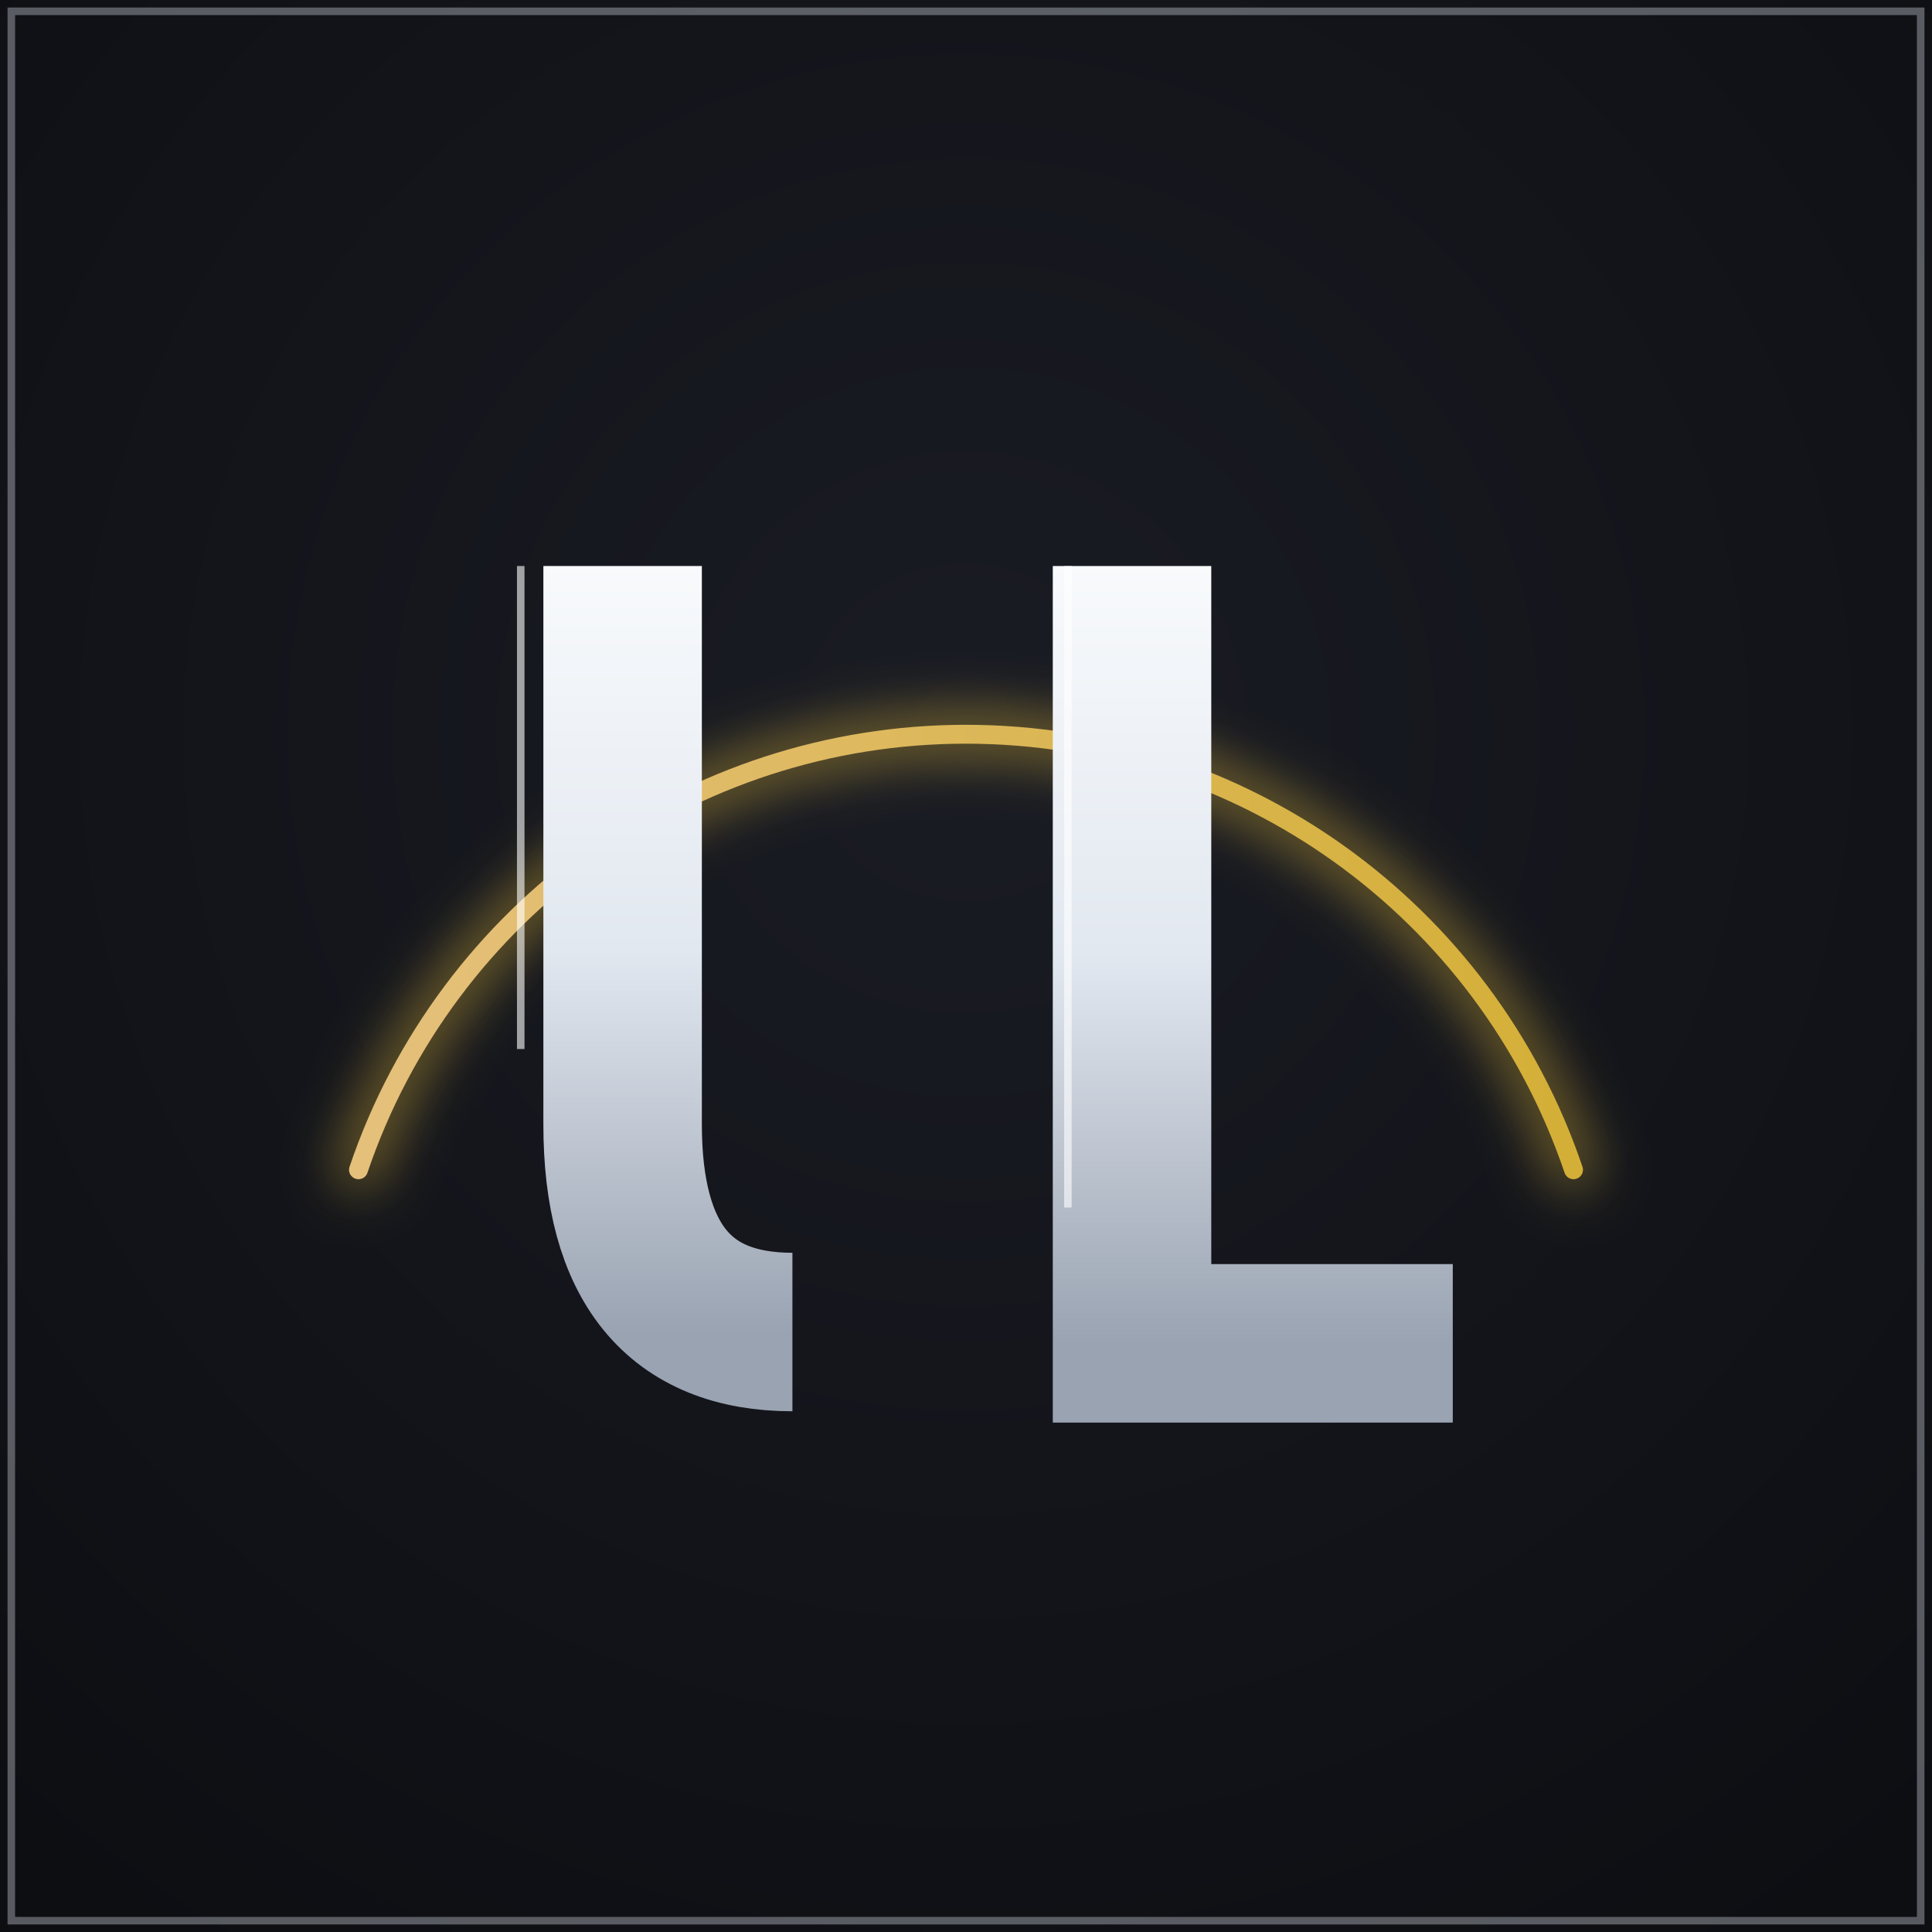
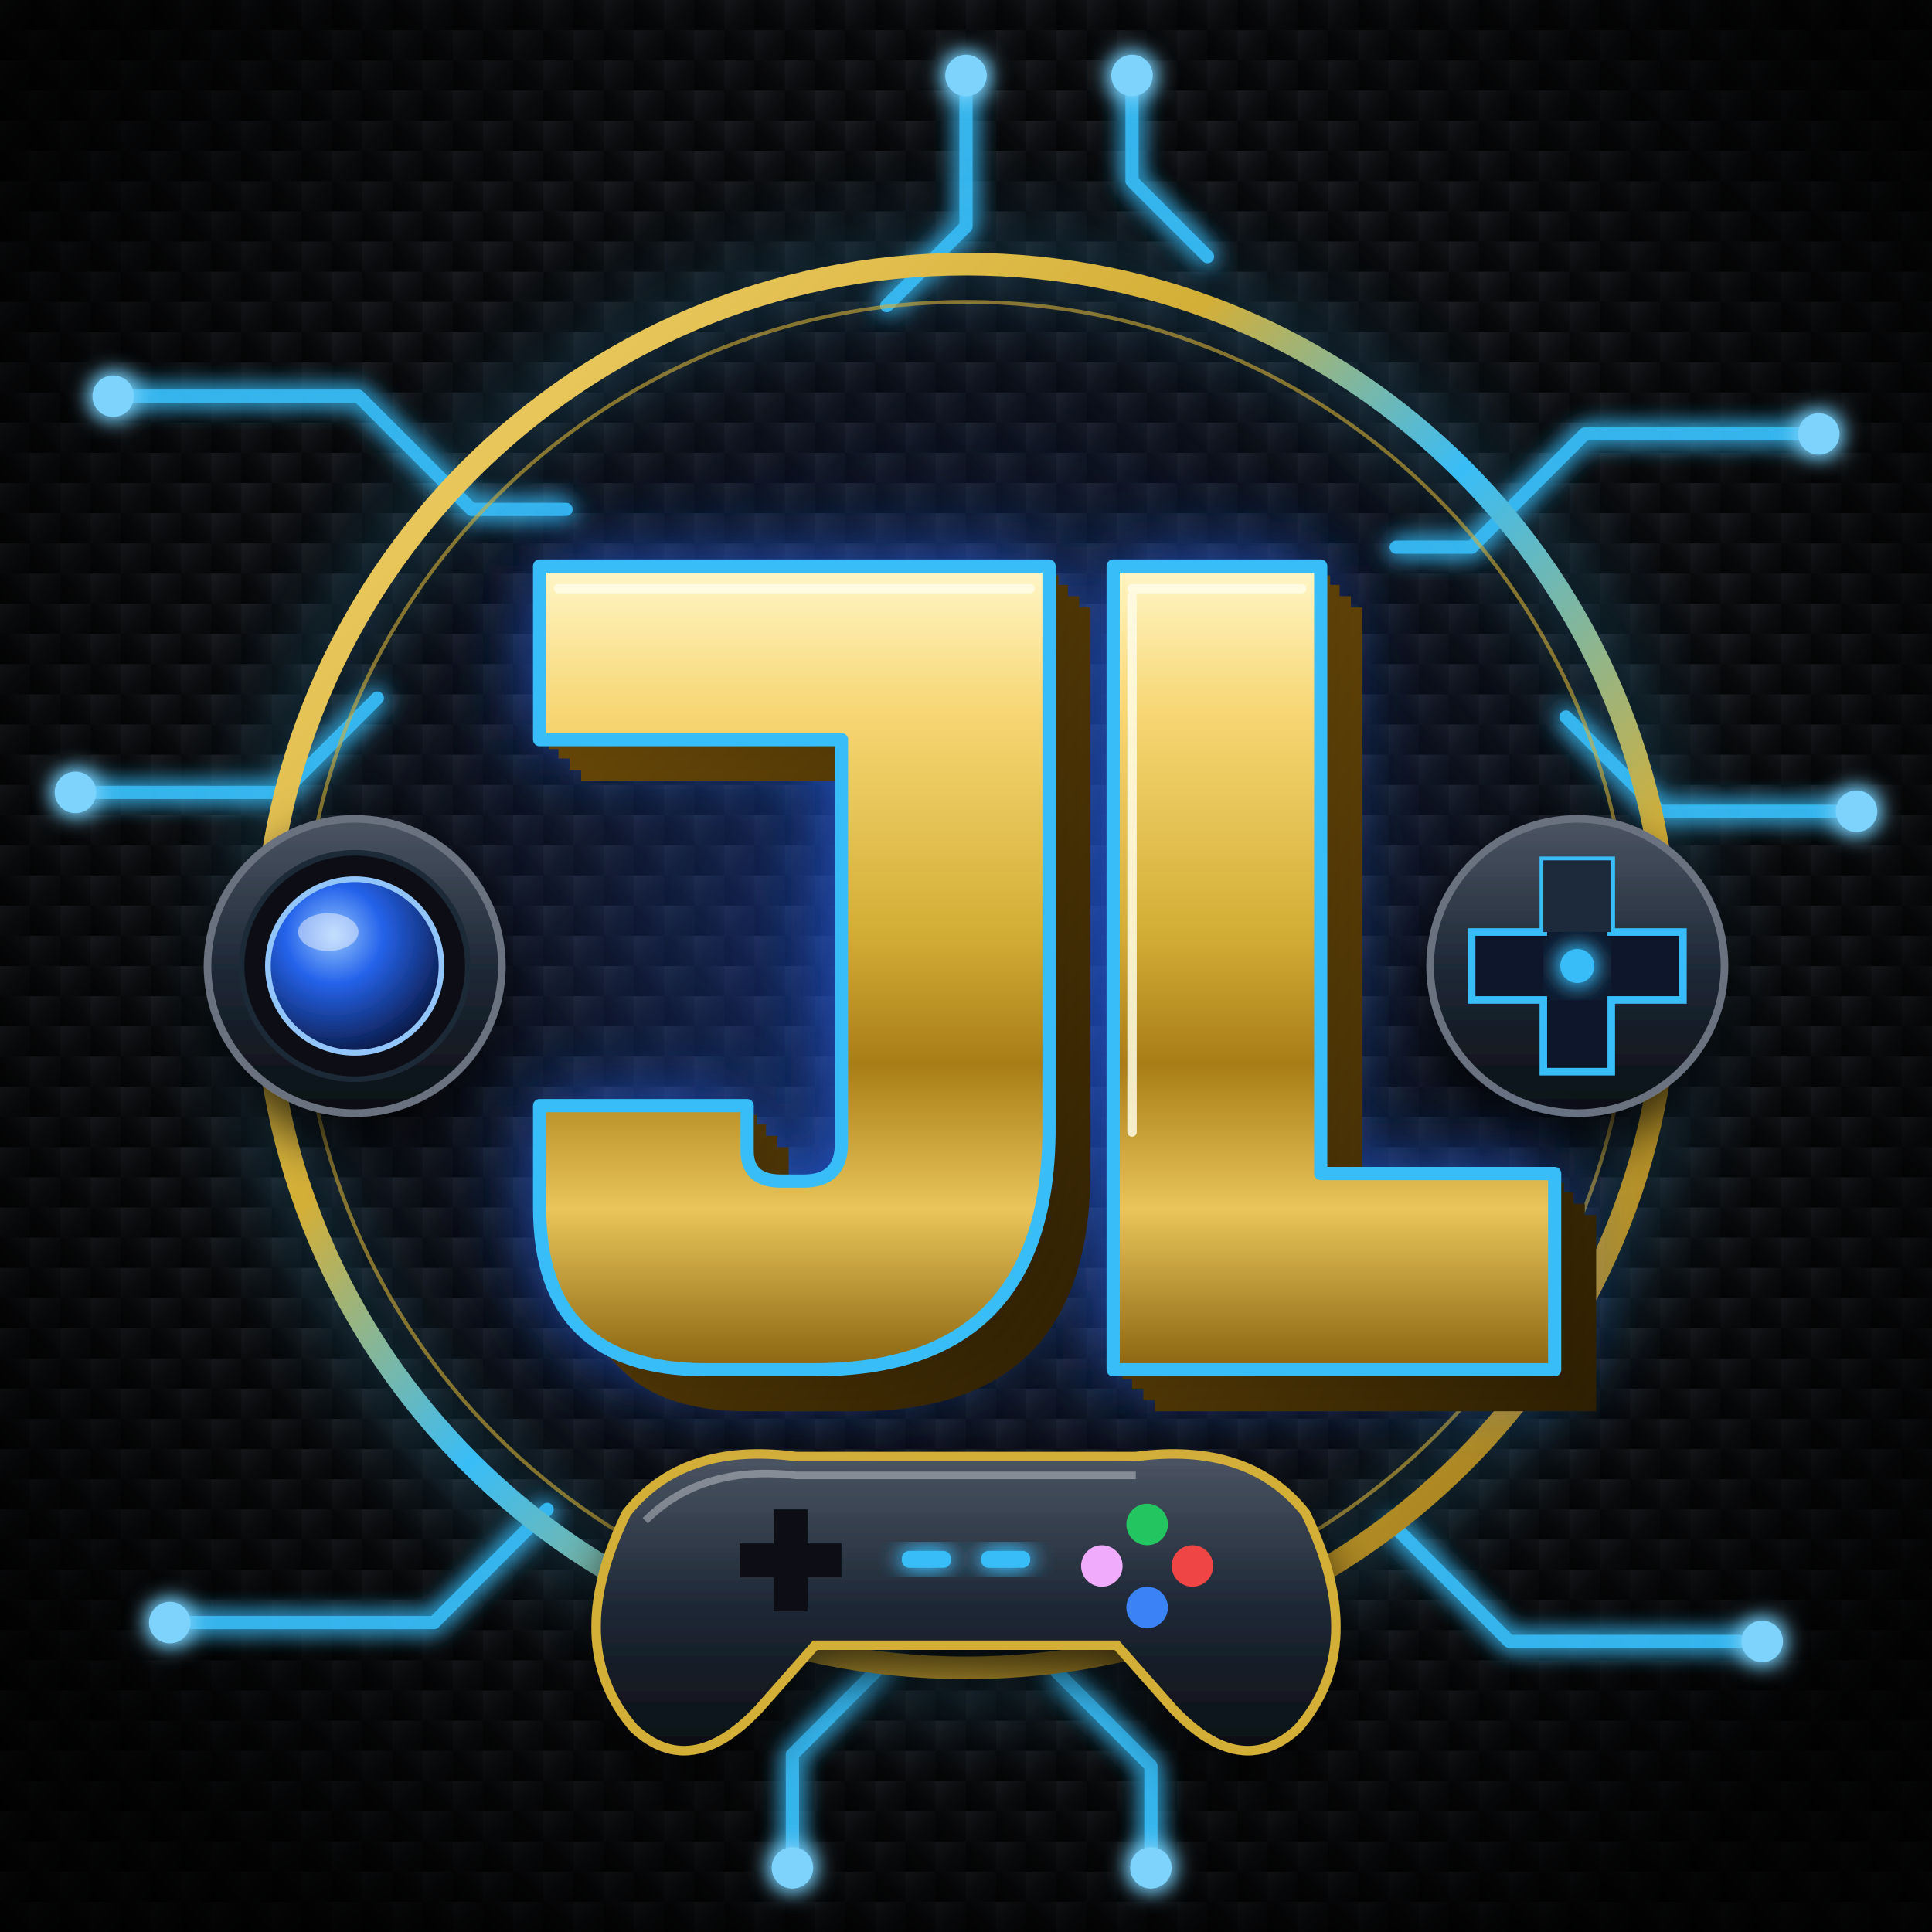
<svg xmlns="http://www.w3.org/2000/svg" width="1024" height="1024" viewBox="0 0 1024 1024">
  <defs>
-     <radialGradient id="bg" cx="50%" cy="38%" r="75%">
-       <stop offset="0%" stop-color="#1A1C24" />
-       <stop offset="100%" stop-color="#0D0E12" />
+     <linearGradient id="cfA" x1="0" y1="0" x2="1" y2="1">
+       <stop offset="0" stop-color="#2a2d33" />
+       <stop offset="0.5" stop-color="#15171b" />
+       <stop offset="1" stop-color="#0b0c0e" />
+     </linearGradient>
+     <linearGradient id="cfB" x1="1" y1="0" x2="0" y2="1">
+       <stop offset="0" stop-color="#1f2227" />
+       <stop offset="0.5" stop-color="#0e0f12" />
+       <stop offset="1" stop-color="#060708" />
+     </linearGradient>
+     <pattern id="carbon" width="32" height="32" patternUnits="userSpaceOnUse">
+       <rect width="16" height="16" fill="url(#cfA)" />
+       <rect x="16" width="16" height="16" fill="url(#cfB)" />
+       <rect y="16" width="16" height="16" fill="url(#cfB)" />
+       <rect x="16" y="16" width="16" height="16" fill="url(#cfA)" />
+     </pattern>
+     <radialGradient id="vignette" cx="50%" cy="46%" r="62%">
+       <stop offset="0" stop-color="#0b1a33" stop-opacity="0.25" />
+       <stop offset="0.65" stop-color="#000" stop-opacity="0.35" />
+       <stop offset="1" stop-color="#000" stop-opacity="0.85" />
    </radialGradient>
-     <linearGradient id="titanium" x1="0" y1="0" x2="0" y2="1">
-       <stop offset="0%" stop-color="#F8FAFC" />
-       <stop offset="50%" stop-color="#E2E8F0" />
-       <stop offset="100%" stop-color="#9AA3B2" />
+     <radialGradient id="core" cx="50%" cy="50%" r="50%">
+       <stop offset="0" stop-color="#1d4ed8" stop-opacity="0.55" />
+       <stop offset="0.5" stop-color="#1e3a8a" stop-opacity="0.18" />
+       <stop offset="1" stop-color="#000" stop-opacity="0" />
+     </radialGradient>
+     <linearGradient id="gold" x1="0" y1="0" x2="0" y2="1">
+       <stop offset="0" stop-color="#fff6c8" />
+       <stop offset="0.18" stop-color="#f7d774" />
+       <stop offset="0.45" stop-color="#d4af37" />
+       <stop offset="0.62" stop-color="#a87d17" />
+       <stop offset="0.8" stop-color="#e9c55a" />
+       <stop offset="1" stop-color="#8a6410" />
    </linearGradient>
-     <linearGradient id="gold" x1="0" y1="0" x2="1" y2="0">
-       <stop offset="0%" stop-color="#E5C07B" />
-       <stop offset="100%" stop-color="#D4AF37" />
+     <linearGradient id="goldSide" x1="0" y1="0" x2="1" y2="1">
+       <stop offset="0" stop-color="#6b4a08" />
+       <stop offset="1" stop-color="#2e1f02" />
    </linearGradient>
-     <filter id="glow" x="-20%" y="-20%" width="140%" height="140%">
-       <feGaussianBlur stdDeviation="14" />
+     <linearGradient id="ring" x1="0" y1="0" x2="1" y2="1">
+       <stop offset="0" stop-color="#f7d774" />
+       <stop offset="0.35" stop-color="#d4af37" />
+       <stop offset="0.5" stop-color="#38bdf8" />
+       <stop offset="0.7" stop-color="#d4af37" />
+       <stop offset="1" stop-color="#8a6410" />
+     </linearGradient>
+     <linearGradient id="metal" x1="0" y1="0" x2="0" y2="1">
+       <stop offset="0" stop-color="#4b5563" />
+       <stop offset="0.5" stop-color="#1f2937" />
+       <stop offset="1" stop-color="#0b0f14" />
+     </linearGradient>
+     <radialGradient id="ball" cx="38%" cy="32%" r="70%">
+       <stop offset="0" stop-color="#93c5fd" />
+       <stop offset="0.4" stop-color="#2563eb" />
+       <stop offset="1" stop-color="#0b1b4a" />
+     </radialGradient>
+     <filter id="glow" x="-50%" y="-50%" width="200%" height="200%">
+       <feGaussianBlur stdDeviation="6" result="b" />
+       <feMerge>
+         <feMergeNode in="b" />
+         <feMergeNode in="b" />
+         <feMergeNode in="SourceGraphic" />
+       </feMerge>
    </filter>
+     <filter id="bigGlow" x="-50%" y="-50%" width="200%" height="200%">
+       <feGaussianBlur stdDeviation="22" />
+     </filter>
+     <filter id="shadow" x="-30%" y="-30%" width="160%" height="160%">
+       <feDropShadow dx="0" dy="14" stdDeviation="14" flood-color="#000" flood-opacity="0.75" />
+     </filter>
+     <path id="J" d="M286 300 H556 V598 Q556 726 432 726 H374 Q286 726 286 640 V586 H396 V610 Q396 626 414 626 H426 Q446 626 446 606 V392 H286 Z" />
+     <path id="L" d="M590 300 H700 V622 H824 V726 H590 Z" />
  </defs>
-   <rect width="1024" height="1024" fill="url(#bg)" />
-   <path d="M 190 620 A 340 340 0 0 1 834 620" fill="none" stroke="#D4AF37" stroke-width="22" stroke-linecap="round" opacity="0.55" filter="url(#glow)" />
-   <path d="M 190 620 A 340 340 0 0 1 834 620" fill="none" stroke="url(#gold)" stroke-width="10" stroke-linecap="round" />
-   <g fill="none" stroke="url(#titanium)" stroke-width="84" stroke-linecap="butt">
-     <path d="M 600 300 L 600 712 L 770 712" />
-     <path d="M 330 300 L 330 596 Q 330 706 420 706" />
+   <rect width="1024" height="1024" fill="url(#carbon)" />
+   <rect width="1024" height="1024" fill="url(#vignette)" />
+   <circle cx="512" cy="500" r="430" fill="url(#core)" />
+   <g fill="none" stroke="#38bdf8" stroke-width="7" stroke-linecap="round" stroke-linejoin="round" filter="url(#glow)" opacity="0.95">
+     <path d="M60 210 H190 L250 270 H300" />
+     <path d="M40 420 H150 L200 370" />
+     <path d="M964 230 H840 L780 290 H740" />
+     <path d="M984 430 H880 L830 380" />
+     <path d="M512 40 V120 L470 162" />
+     <path d="M600 40 V96 L640 136" />
+     <path d="M90 860 H230 L290 800" />
+     <path d="M934 870 H800 L740 810" />
+     <path d="M420 990 V930 L470 880" />
+     <path d="M610 990 V936 L560 886" />
  </g>
-   <g fill="none" stroke="#FFFFFF" stroke-width="4" opacity="0.6">
-     <path d="M 566 300 L 566 640" />
-     <path d="M 276 300 L 276 556" />
+   <g fill="#7dd3fc" filter="url(#glow)">
+     <circle cx="60" cy="210" r="11" />
+     <circle cx="40" cy="420" r="11" />
+     <circle cx="964" cy="230" r="11" />
+     <circle cx="984" cy="430" r="11" />
+     <circle cx="512" cy="40" r="11" />
+     <circle cx="600" cy="40" r="11" />
+     <circle cx="90" cy="860" r="11" />
+     <circle cx="934" cy="870" r="11" />
+     <circle cx="420" cy="990" r="11" />
+     <circle cx="610" cy="990" r="11" />
  </g>
-   <rect x="6" y="6" width="1012" height="1012" rx="0" fill="none" stroke="#E2E8F0" stroke-opacity="0.35" stroke-width="4" />
+   <circle cx="512" cy="512" r="372" fill="none" stroke="#38bdf8" stroke-width="18" opacity="0.35" filter="url(#bigGlow)" />
+   <circle cx="512" cy="512" r="372" fill="none" stroke="url(#ring)" stroke-width="12" />
+   <circle cx="512" cy="512" r="352" fill="none" stroke="#d4af37" stroke-width="2" opacity="0.6" />
+   <g transform="translate(188 512)" filter="url(#shadow)">
+     <circle r="78" fill="url(#metal)" stroke="#6b7280" stroke-width="4" />
+     <circle r="60" fill="#0b0f14" stroke="#1f2937" stroke-width="3" />
+     <circle r="46" fill="url(#ball)" stroke="#93c5fd" stroke-width="3" />
+     <ellipse cx="-14" cy="-18" rx="16" ry="10" fill="#fff" opacity="0.45" />
+   </g>
+   <g transform="translate(836 512)" filter="url(#shadow)">
+     <circle r="78" fill="url(#metal)" stroke="#6b7280" stroke-width="4" />
+     <path d="M-18 -56 H18 V-18 H56 V18 H18 V56 H-18 V18 H-56 V-18 H-18 Z" fill="#0f172a" stroke="#38bdf8" stroke-width="4" />
+     <path d="M-18 -56 H18 V-18 H-18 Z" fill="#1e293b" />
+     <circle r="9" fill="#38bdf8" filter="url(#glow)" />
+   </g>
+   <g transform="translate(512 842)" filter="url(#shadow)">
+     <path d="M-180 -40 Q-150 -78 -90 -70 H90 Q150 -78 180 -40 Q214 30 176 74 Q146 102 110 64 L80 30 H-80 L-110 64 Q-146 102 -176 74 Q-214 30 -180 -40 Z" fill="url(#metal)" stroke="#d4af37" stroke-width="5" />
+     <path d="M-120 -24 H-102 V-42 H-84 V-24 H-66 V-6 H-84 V12 H-102 V-6 H-120 Z" fill="#0b0f14" />
+     <circle cx="96" cy="-34" r="11" fill="#22c55e" />
+     <circle cx="120" cy="-12" r="11" fill="#ef4444" />
+     <circle cx="96" cy="10" r="11" fill="#3b82f6" />
+     <circle cx="72" cy="-12" r="11" fill="#f0abfc" />
+     <rect x="-34" y="-20" width="26" height="9" rx="4" fill="#38bdf8" filter="url(#glow)" />
+     <rect x="8" y="-20" width="26" height="9" rx="4" fill="#38bdf8" filter="url(#glow)" />
+     <path d="M-170 -36 Q-140 -66 -90 -60 H90" fill="none" stroke="#fff" stroke-opacity="0.35" stroke-width="4" />
+   </g>
+   <g filter="url(#bigGlow)" opacity="0.9">
+     <use href="#J" fill="#2563eb" />
+     <use href="#L" fill="#2563eb" />
+   </g>
+   <g fill="url(#goldSide)">
+     <use href="#J" transform="translate(22 22)" />
+     <use href="#L" transform="translate(22 22)" />
+     <use href="#J" transform="translate(16 16)" />
+     <use href="#L" transform="translate(16 16)" />
+     <use href="#J" transform="translate(10 10)" />
+     <use href="#L" transform="translate(10 10)" />
+     <use href="#J" transform="translate(5 5)" />
+     <use href="#L" transform="translate(5 5)" />
+   </g>
+   <g fill="url(#gold)" stroke="#38bdf8" stroke-width="7" stroke-linejoin="round">
+     <use href="#J" />
+     <use href="#L" />
+   </g>
+   <g fill="none" stroke="#fffbe6" stroke-width="5" stroke-linecap="round" opacity="0.85">
+     <path d="M296 312 H546" />
+     <path d="M600 312 H690" />
+     <path d="M600 316 V600" />
+   </g>
</svg>
